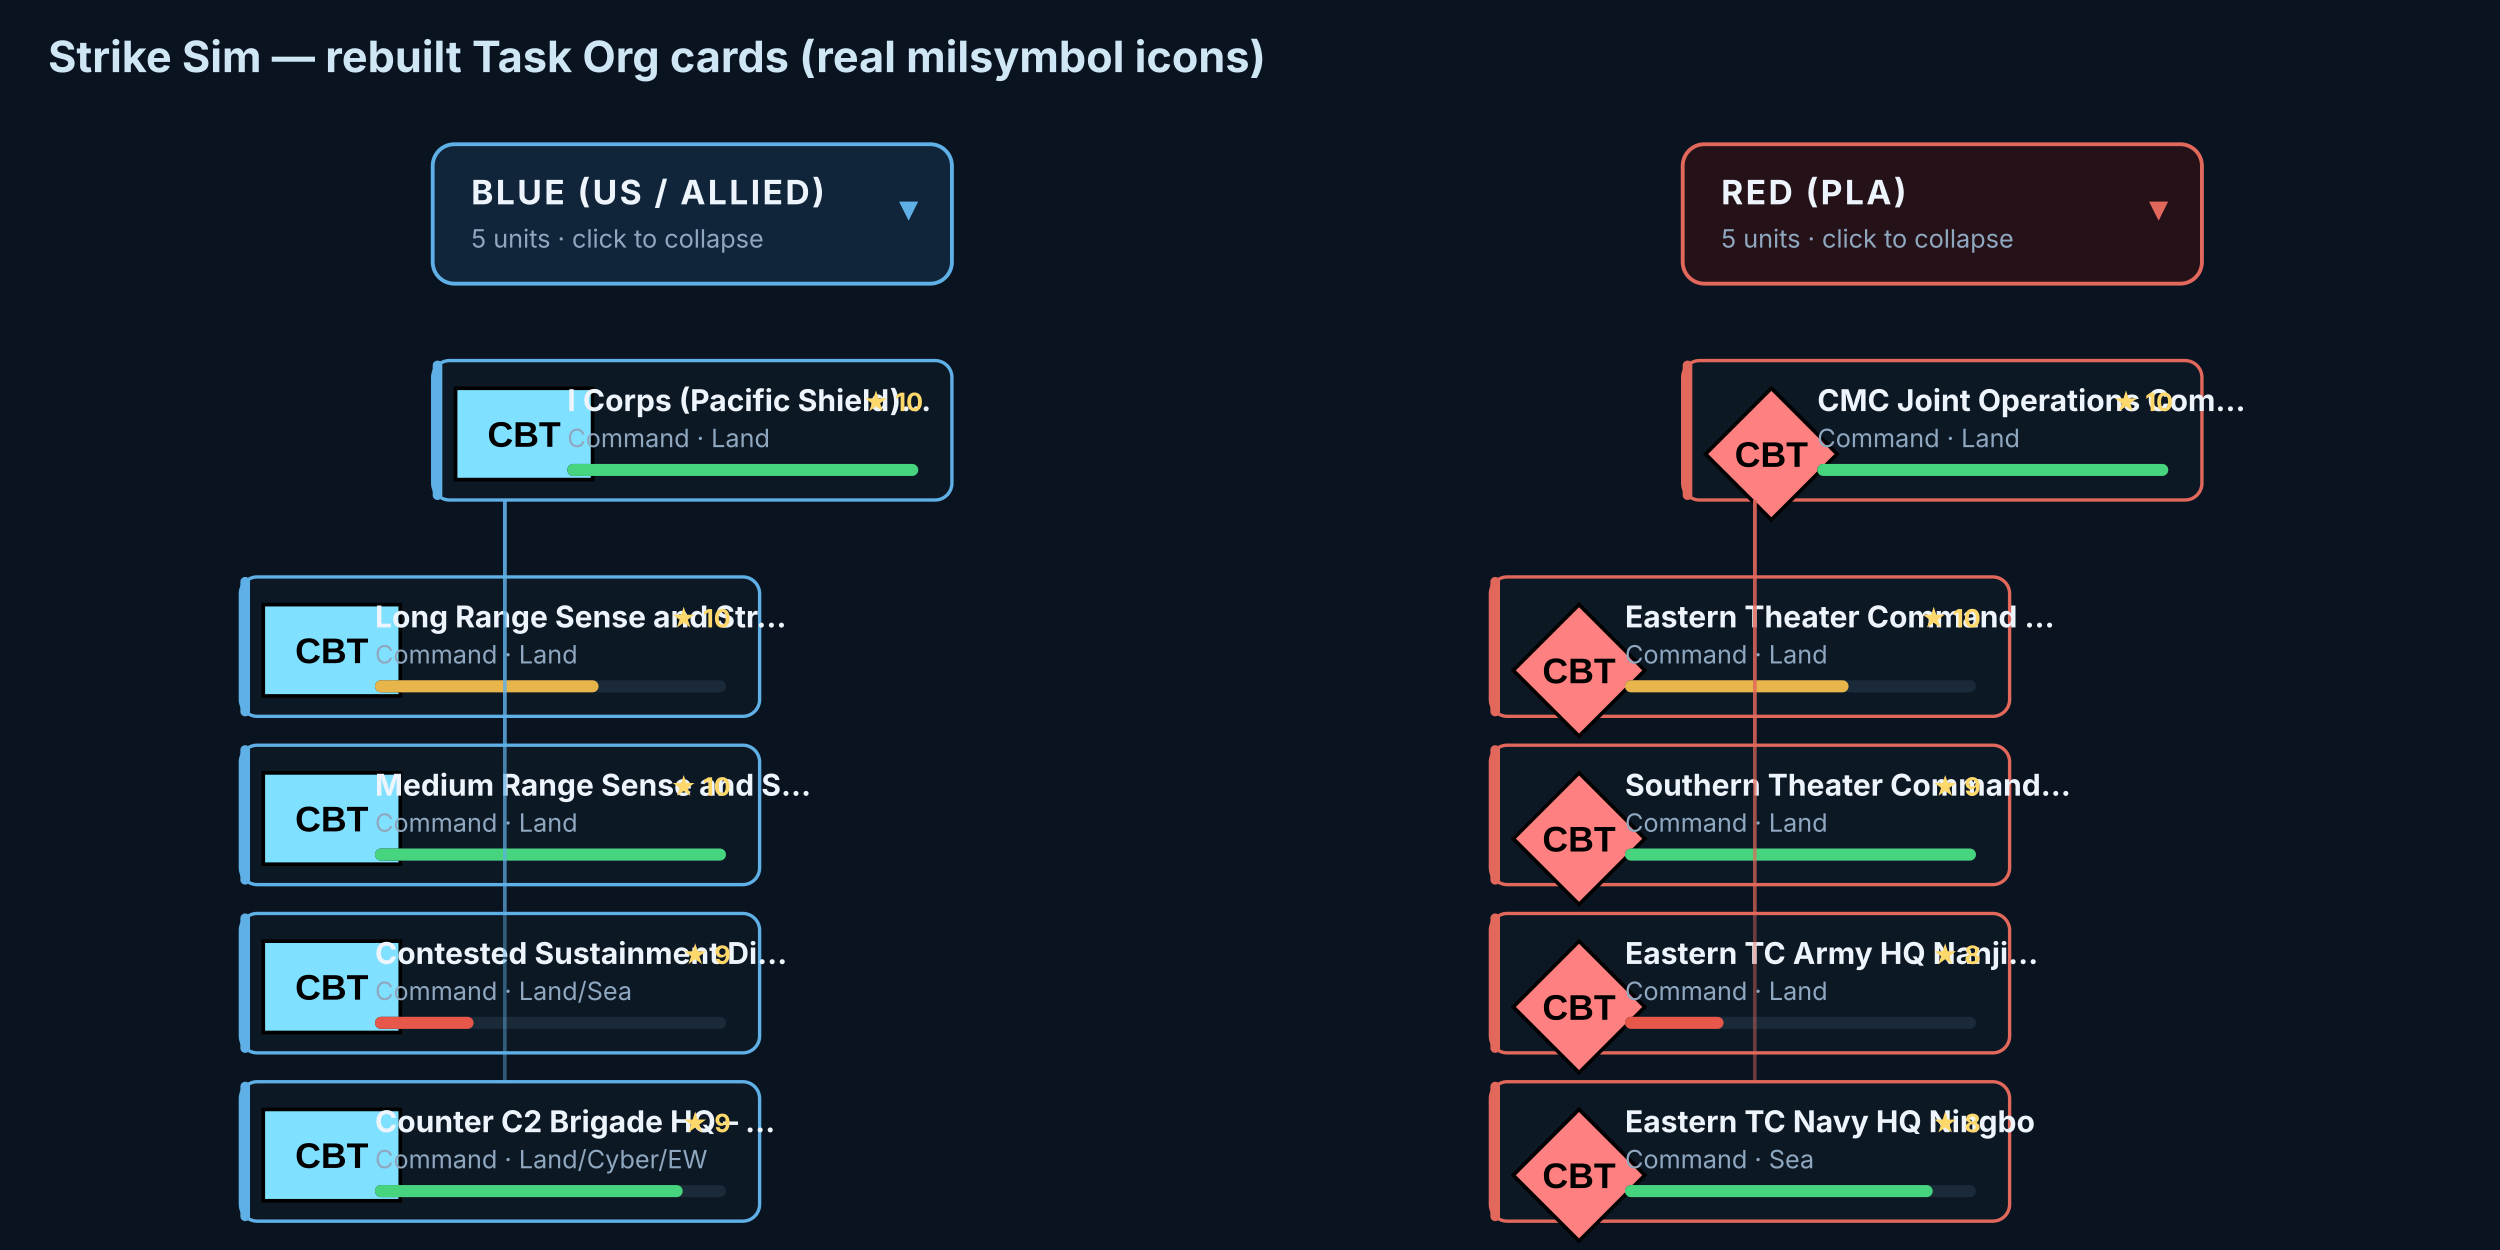
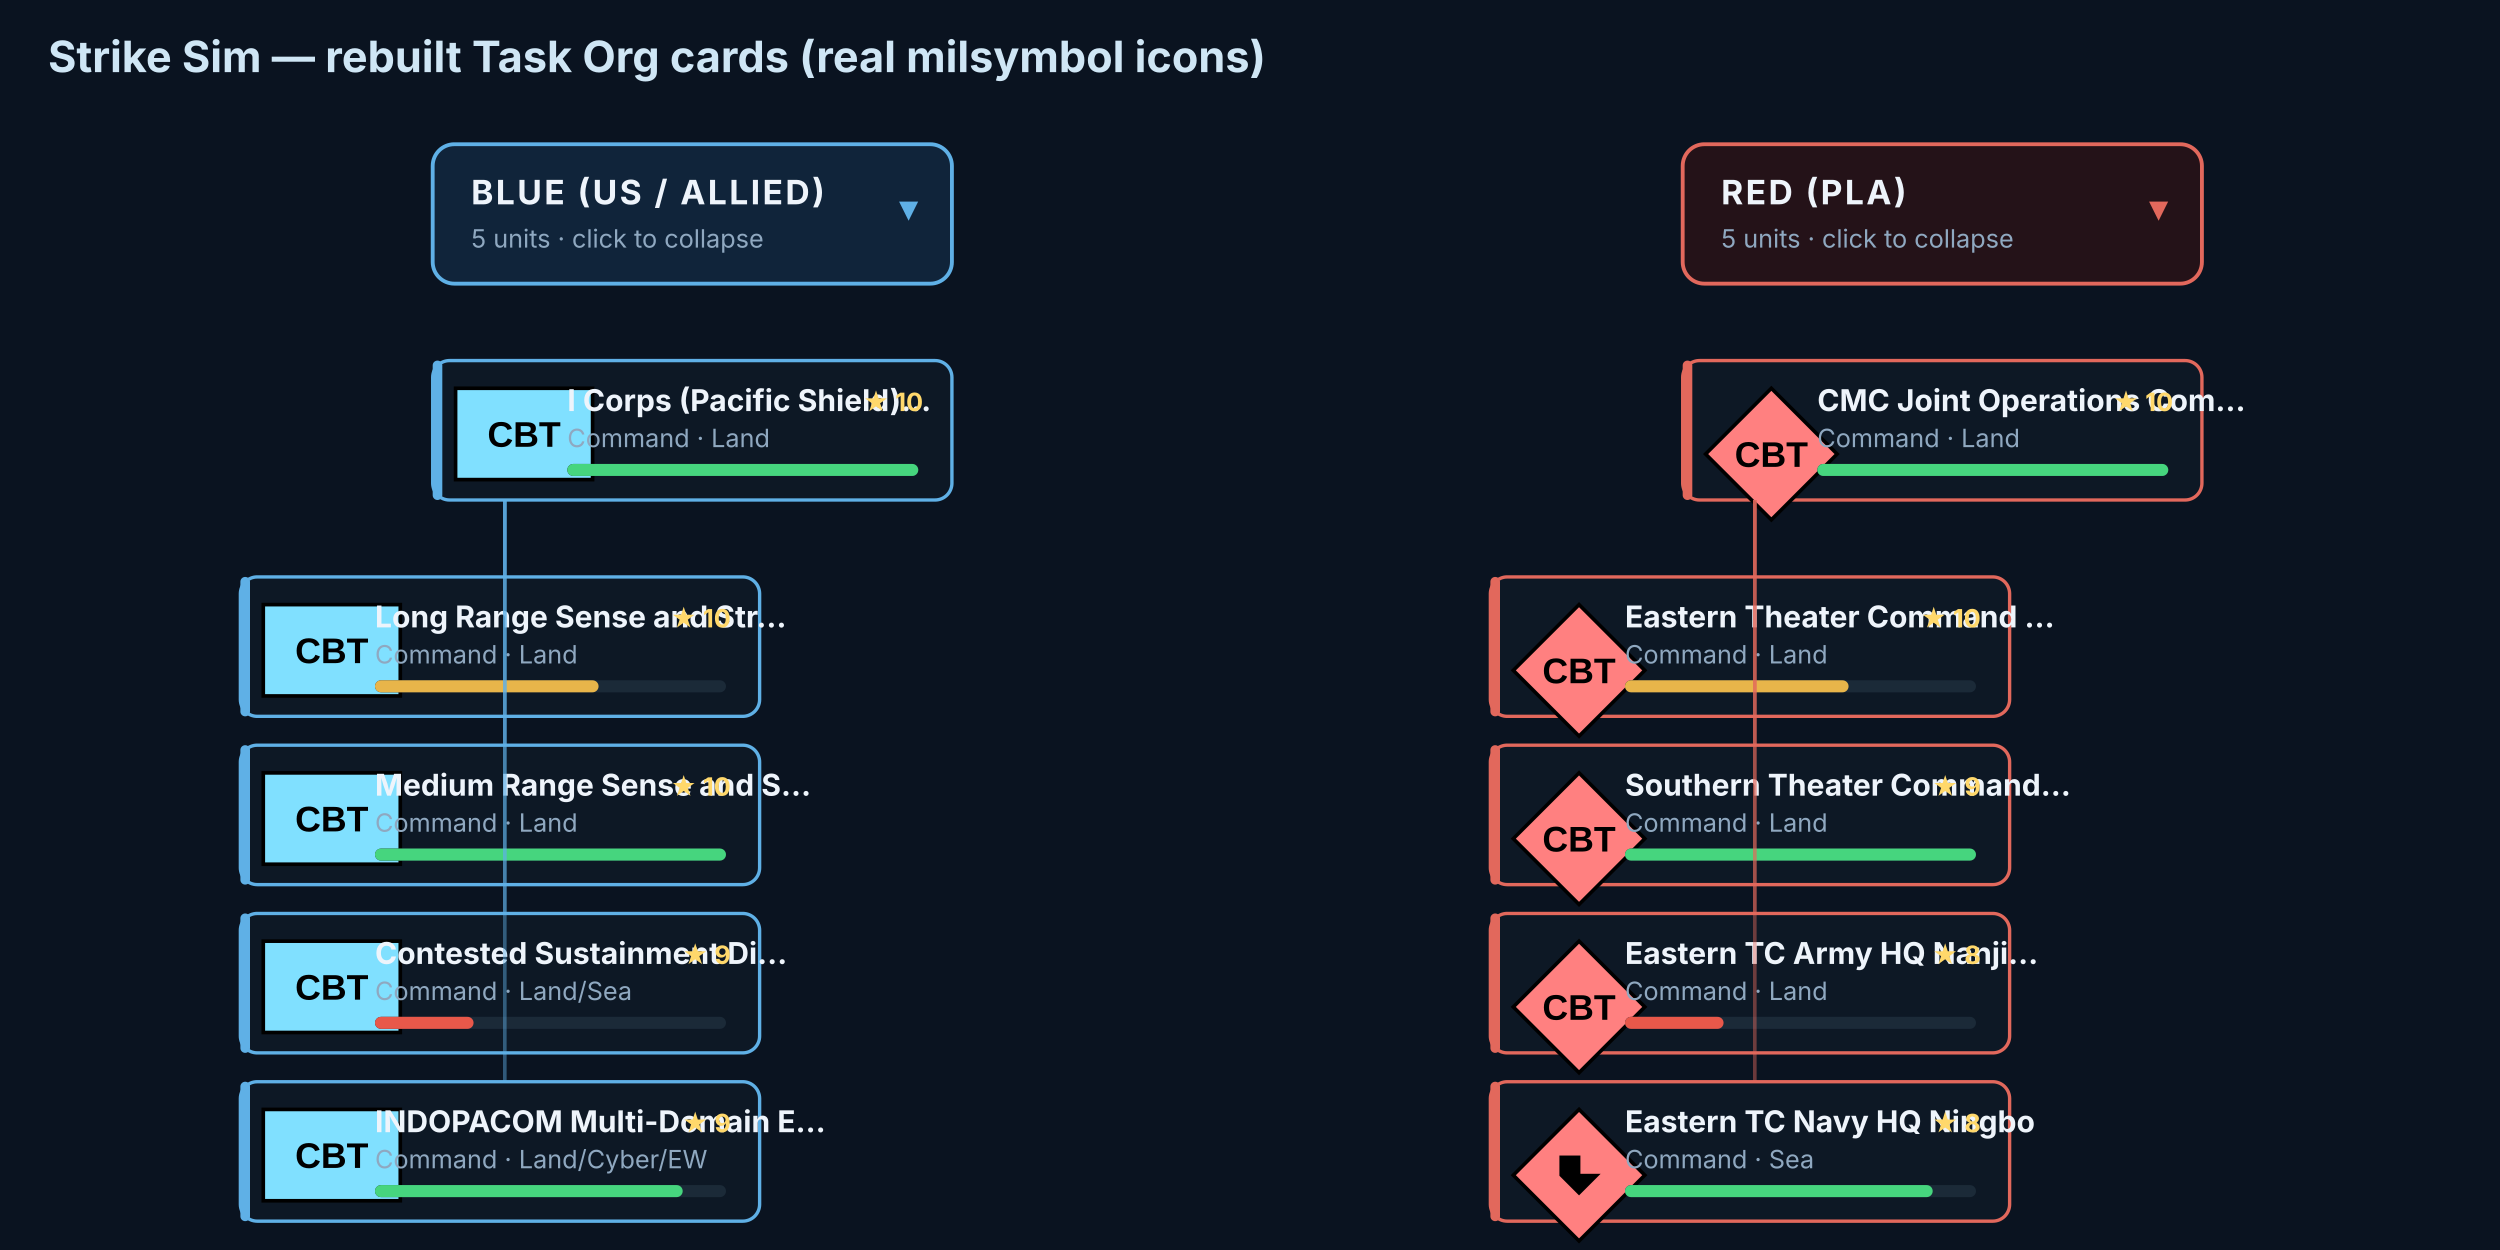
<svg xmlns="http://www.w3.org/2000/svg" width="1040" height="520" viewBox="0 0 1040 520" font-family="Inter,system-ui,Arial">
  <rect width="1040" height="520" fill="#0a1320" />
  <text x="20" y="30" fill="#cfe6f5" font-size="18" font-weight="700">Strike Sim — rebuilt Task Org cards (real milsymbol icons)</text>
  <rect x="180" y="60" width="216" height="58" rx="9" fill="#10243a" stroke="#5fb0e6" stroke-width="1.6" />
  <text x="196" y="85" fill="#eef4fb" font-size="14" font-weight="700" letter-spacing="1">BLUE (US / ALLIED)</text>
  <text x="196" y="103" fill="#8fa8c0" font-size="10.5">5 units · click to collapse</text>
  <text x="382" y="92" text-anchor="end" fill="#5fb0e6" font-size="16">▾</text>
  <rect x="180" y="150" width="216" height="58" rx="7" fill="#0d1825" stroke="#5fb0e6" stroke-width="1.4" />
  <rect x="180" y="150" width="4" height="58" rx="2" fill="#5fb0e6" />
  <svg x="188" y="160" version="1.2" baseProfile="tiny" width="60.04" height="41.04" viewBox="21 46 158 108">
    <path d="M25,50 l150,0 0,100 -150,0 z" stroke-width="4" stroke="black" fill="rgb(128,224,255)" fill-opacity="1" />
    <text x="100" y="103" text-anchor="middle" font-size="39" font-family="Arial" font-weight="bold" dominant-baseline="middle" stroke-width="3" stroke="none" fill="black">CBT</text>
  </svg>
  <text x="236" y="171" fill="#eef4fb" font-size="12.5" font-weight="700">I Corps (Pacific Shield)…</text>
  <text x="236" y="186" fill="#8fa8c0" font-size="10.5">Command · Land</text>
  <rect x="236" y="193" width="146" height="5" rx="2.5" fill="#1b2a38" />
  <rect x="236" y="193" width="146" height="5" rx="2.5" fill="#46d57e" />
  <text x="384" y="171" text-anchor="end" fill="#ffd86b" font-size="10.5" font-weight="700">★ 10</text>
  <path d="M210 208 V249 H160 V269" fill="none" stroke="#5fb0e6" stroke-width="1.5" opacity="0.45" />
  <rect x="100" y="240" width="216" height="58" rx="7" fill="#0d1825" stroke="#5fb0e6" stroke-width="1.4" />
  <rect x="100" y="240" width="4" height="58" rx="2" fill="#5fb0e6" />
  <svg x="108" y="250" version="1.2" baseProfile="tiny" width="60.04" height="41.04" viewBox="21 46 158 108">
    <path d="M25,50 l150,0 0,100 -150,0 z" stroke-width="4" stroke="black" fill="rgb(128,224,255)" fill-opacity="1" />
    <text x="100" y="103" text-anchor="middle" font-size="39" font-family="Arial" font-weight="bold" dominant-baseline="middle" stroke-width="3" stroke="none" fill="black">CBT</text>
  </svg>
  <text x="156" y="261" fill="#eef4fb" font-size="12.5" font-weight="700">Long Range Sense and Str…</text>
  <text x="156" y="276" fill="#8fa8c0" font-size="10.5">Command · Land</text>
  <rect x="156" y="283" width="146" height="5" rx="2.5" fill="#1b2a38" />
  <rect x="156" y="283" width="93" height="5" rx="2.5" fill="#e8b54a" />
  <text x="304" y="261" text-anchor="end" fill="#ffd86b" font-size="10.5" font-weight="700">★ 10</text>
  <path d="M210 208 V319 H160 V339" fill="none" stroke="#5fb0e6" stroke-width="1.5" opacity="0.45" />
  <rect x="100" y="310" width="216" height="58" rx="7" fill="#0d1825" stroke="#5fb0e6" stroke-width="1.4" />
  <rect x="100" y="310" width="4" height="58" rx="2" fill="#5fb0e6" />
  <svg x="108" y="320" version="1.2" baseProfile="tiny" width="60.04" height="41.04" viewBox="21 46 158 108">
    <path d="M25,50 l150,0 0,100 -150,0 z" stroke-width="4" stroke="black" fill="rgb(128,224,255)" fill-opacity="1" />
    <text x="100" y="103" text-anchor="middle" font-size="39" font-family="Arial" font-weight="bold" dominant-baseline="middle" stroke-width="3" stroke="none" fill="black">CBT</text>
  </svg>
  <text x="156" y="331" fill="#eef4fb" font-size="12.5" font-weight="700">Medium Range Sense and S…</text>
  <text x="156" y="346" fill="#8fa8c0" font-size="10.5">Command · Land</text>
  <rect x="156" y="353" width="146" height="5" rx="2.5" fill="#1b2a38" />
  <rect x="156" y="353" width="146" height="5" rx="2.5" fill="#46d57e" />
  <text x="304" y="331" text-anchor="end" fill="#ffd86b" font-size="10.5" font-weight="700">★ 10</text>
  <path d="M210 208 V389 H160 V409" fill="none" stroke="#5fb0e6" stroke-width="1.5" opacity="0.45" />
  <rect x="100" y="380" width="216" height="58" rx="7" fill="#0d1825" stroke="#5fb0e6" stroke-width="1.4" />
  <rect x="100" y="380" width="4" height="58" rx="2" fill="#5fb0e6" />
  <svg x="108" y="390" version="1.2" baseProfile="tiny" width="60.04" height="41.04" viewBox="21 46 158 108">
    <path d="M25,50 l150,0 0,100 -150,0 z" stroke-width="4" stroke="black" fill="rgb(128,224,255)" fill-opacity="1" />
    <text x="100" y="103" text-anchor="middle" font-size="39" font-family="Arial" font-weight="bold" dominant-baseline="middle" stroke-width="3" stroke="none" fill="black">CBT</text>
  </svg>
  <text x="156" y="401" fill="#eef4fb" font-size="12.5" font-weight="700">Contested Sustainment Di…</text>
  <text x="156" y="416" fill="#8fa8c0" font-size="10.5">Command · Land/Sea</text>
  <rect x="156" y="423" width="146" height="5" rx="2.5" fill="#1b2a38" />
  <rect x="156" y="423" width="41" height="5" rx="2.5" fill="#e8584a" />
  <text x="304" y="401" text-anchor="end" fill="#ffd86b" font-size="10.5" font-weight="700">★ 9</text>
  <path d="M210 208 V459 H160 V479" fill="none" stroke="#5fb0e6" stroke-width="1.5" opacity="0.45" />
  <rect x="100" y="450" width="216" height="58" rx="7" fill="#0d1825" stroke="#5fb0e6" stroke-width="1.4" />
  <rect x="100" y="450" width="4" height="58" rx="2" fill="#5fb0e6" />
  <svg x="108" y="460" version="1.2" baseProfile="tiny" width="60.04" height="41.04" viewBox="21 46 158 108">
    <path d="M25,50 l150,0 0,100 -150,0 z" stroke-width="4" stroke="black" fill="rgb(128,224,255)" fill-opacity="1" />
    <text x="100" y="103" text-anchor="middle" font-size="39" font-family="Arial" font-weight="bold" dominant-baseline="middle" stroke-width="3" stroke="none" fill="black">CBT</text>
  </svg>
-   <text x="156" y="471" fill="#eef4fb" font-size="12.5" font-weight="700">Counter C2 Brigade HQ – …</text>
+   <text x="156" y="471" fill="#eef4fb" font-size="12.5" font-weight="700">INDOPACOM Multi-Domain E…</text>
  <text x="156" y="486" fill="#8fa8c0" font-size="10.5">Command · Land/Cyber/EW</text>
  <rect x="156" y="493" width="146" height="5" rx="2.5" fill="#1b2a38" />
  <rect x="156" y="493" width="128" height="5" rx="2.5" fill="#46d57e" />
  <text x="304" y="471" text-anchor="end" fill="#ffd86b" font-size="10.5" font-weight="700">★ 9</text>
  <rect x="700" y="60" width="216" height="58" rx="9" fill="#241218" stroke="#e2685c" stroke-width="1.6" />
  <text x="716" y="85" fill="#eef4fb" font-size="14" font-weight="700" letter-spacing="1">RED (PLA)</text>
  <text x="716" y="103" fill="#8fa8c0" font-size="10.5">5 units · click to collapse</text>
  <text x="902" y="92" text-anchor="end" fill="#e2685c" font-size="16">▾</text>
  <rect x="700" y="150" width="216" height="58" rx="7" fill="#0d1825" stroke="#e2685c" stroke-width="1.4" />
  <rect x="700" y="150" width="4" height="58" rx="2" fill="#e2685c" />
  <svg x="708" y="160" version="1.2" baseProfile="tiny" width="57.76" height="57.76" viewBox="24 24 152 152">
    <path d="M 100,28 L172,100 100,172 28,100 100,28 Z" stroke-width="4" stroke="black" fill="rgb(255,128,128)" fill-opacity="1" />
    <text x="100" y="103" text-anchor="middle" font-size="39" font-family="Arial" font-weight="bold" dominant-baseline="middle" stroke-width="3" stroke="none" fill="black">CBT</text>
  </svg>
  <text x="756" y="171" fill="#eef4fb" font-size="12.5" font-weight="700">CMC Joint Operations Com…</text>
  <text x="756" y="186" fill="#8fa8c0" font-size="10.5">Command · Land</text>
  <rect x="756" y="193" width="146" height="5" rx="2.5" fill="#1b2a38" />
  <rect x="756" y="193" width="146" height="5" rx="2.5" fill="#46d57e" />
  <text x="904" y="171" text-anchor="end" fill="#ffd86b" font-size="10.5" font-weight="700">★ 10</text>
  <path d="M730 208 V249 H680 V269" fill="none" stroke="#e2685c" stroke-width="1.5" opacity="0.45" />
  <rect x="620" y="240" width="216" height="58" rx="7" fill="#0d1825" stroke="#e2685c" stroke-width="1.4" />
  <rect x="620" y="240" width="4" height="58" rx="2" fill="#e2685c" />
  <svg x="628" y="250" version="1.2" baseProfile="tiny" width="57.76" height="57.76" viewBox="24 24 152 152">
    <path d="M 100,28 L172,100 100,172 28,100 100,28 Z" stroke-width="4" stroke="black" fill="rgb(255,128,128)" fill-opacity="1" />
    <text x="100" y="103" text-anchor="middle" font-size="39" font-family="Arial" font-weight="bold" dominant-baseline="middle" stroke-width="3" stroke="none" fill="black">CBT</text>
  </svg>
  <text x="676" y="261" fill="#eef4fb" font-size="12.5" font-weight="700">Eastern Theater Command …</text>
  <text x="676" y="276" fill="#8fa8c0" font-size="10.5">Command · Land</text>
  <rect x="676" y="283" width="146" height="5" rx="2.5" fill="#1b2a38" />
  <rect x="676" y="283" width="93" height="5" rx="2.5" fill="#e8b54a" />
  <text x="824" y="261" text-anchor="end" fill="#ffd86b" font-size="10.5" font-weight="700">★ 10</text>
  <path d="M730 208 V319 H680 V339" fill="none" stroke="#e2685c" stroke-width="1.5" opacity="0.45" />
  <rect x="620" y="310" width="216" height="58" rx="7" fill="#0d1825" stroke="#e2685c" stroke-width="1.4" />
  <rect x="620" y="310" width="4" height="58" rx="2" fill="#e2685c" />
  <svg x="628" y="320" version="1.2" baseProfile="tiny" width="57.76" height="57.76" viewBox="24 24 152 152">
    <path d="M 100,28 L172,100 100,172 28,100 100,28 Z" stroke-width="4" stroke="black" fill="rgb(255,128,128)" fill-opacity="1" />
    <text x="100" y="103" text-anchor="middle" font-size="39" font-family="Arial" font-weight="bold" dominant-baseline="middle" stroke-width="3" stroke="none" fill="black">CBT</text>
  </svg>
  <text x="676" y="331" fill="#eef4fb" font-size="12.5" font-weight="700">Southern Theater Command…</text>
  <text x="676" y="346" fill="#8fa8c0" font-size="10.5">Command · Land</text>
  <rect x="676" y="353" width="146" height="5" rx="2.5" fill="#1b2a38" />
  <rect x="676" y="353" width="146" height="5" rx="2.5" fill="#46d57e" />
  <text x="824" y="331" text-anchor="end" fill="#ffd86b" font-size="10.5" font-weight="700">★ 9</text>
  <path d="M730 208 V389 H680 V409" fill="none" stroke="#e2685c" stroke-width="1.5" opacity="0.45" />
  <rect x="620" y="380" width="216" height="58" rx="7" fill="#0d1825" stroke="#e2685c" stroke-width="1.4" />
  <rect x="620" y="380" width="4" height="58" rx="2" fill="#e2685c" />
  <svg x="628" y="390" version="1.2" baseProfile="tiny" width="57.76" height="57.76" viewBox="24 24 152 152">
    <path d="M 100,28 L172,100 100,172 28,100 100,28 Z" stroke-width="4" stroke="black" fill="rgb(255,128,128)" fill-opacity="1" />
    <text x="100" y="103" text-anchor="middle" font-size="39" font-family="Arial" font-weight="bold" dominant-baseline="middle" stroke-width="3" stroke="none" fill="black">CBT</text>
  </svg>
  <text x="676" y="401" fill="#eef4fb" font-size="12.5" font-weight="700">Eastern TC Army HQ Nanji…</text>
  <text x="676" y="416" fill="#8fa8c0" font-size="10.5">Command · Land</text>
  <rect x="676" y="423" width="146" height="5" rx="2.5" fill="#1b2a38" />
  <rect x="676" y="423" width="41" height="5" rx="2.5" fill="#e8584a" />
  <text x="824" y="401" text-anchor="end" fill="#ffd86b" font-size="10.5" font-weight="700">★ 8</text>
  <path d="M730 208 V459 H680 V479" fill="none" stroke="#e2685c" stroke-width="1.5" opacity="0.45" />
  <rect x="620" y="450" width="216" height="58" rx="7" fill="#0d1825" stroke="#e2685c" stroke-width="1.4" />
  <rect x="620" y="450" width="4" height="58" rx="2" fill="#e2685c" />
  <svg x="628" y="460" version="1.2" baseProfile="tiny" width="57.76" height="57.76" viewBox="24 24 152 152">
-     <path d="M 100,28 L172,100 100,172 28,100 100,28 Z" stroke-width="4" stroke="black" fill="rgb(255,128,128)" fill-opacity="1" />
-     <text x="100" y="103" text-anchor="middle" font-size="39" font-family="Arial" font-weight="bold" dominant-baseline="middle" stroke-width="3" stroke="none" fill="black">CBT</text>
+     <path d="M100,28 L172,100 100,172 28,100 100,28 Z" stroke-width="4" stroke="black" fill="rgb(255,128,128)" fill-opacity="1" />
+     <path d="m 80,100 20,20 20,-20 -20,0 0,-20 -20,0 z" stroke-width="3" stroke="black" fill="black" />
  </svg>
  <text x="676" y="471" fill="#eef4fb" font-size="12.5" font-weight="700">Eastern TC Navy HQ Ningbo</text>
  <text x="676" y="486" fill="#8fa8c0" font-size="10.5">Command · Sea</text>
  <rect x="676" y="493" width="146" height="5" rx="2.5" fill="#1b2a38" />
  <rect x="676" y="493" width="128" height="5" rx="2.5" fill="#46d57e" />
  <text x="824" y="471" text-anchor="end" fill="#ffd86b" font-size="10.5" font-weight="700">★ 8</text>
</svg>
